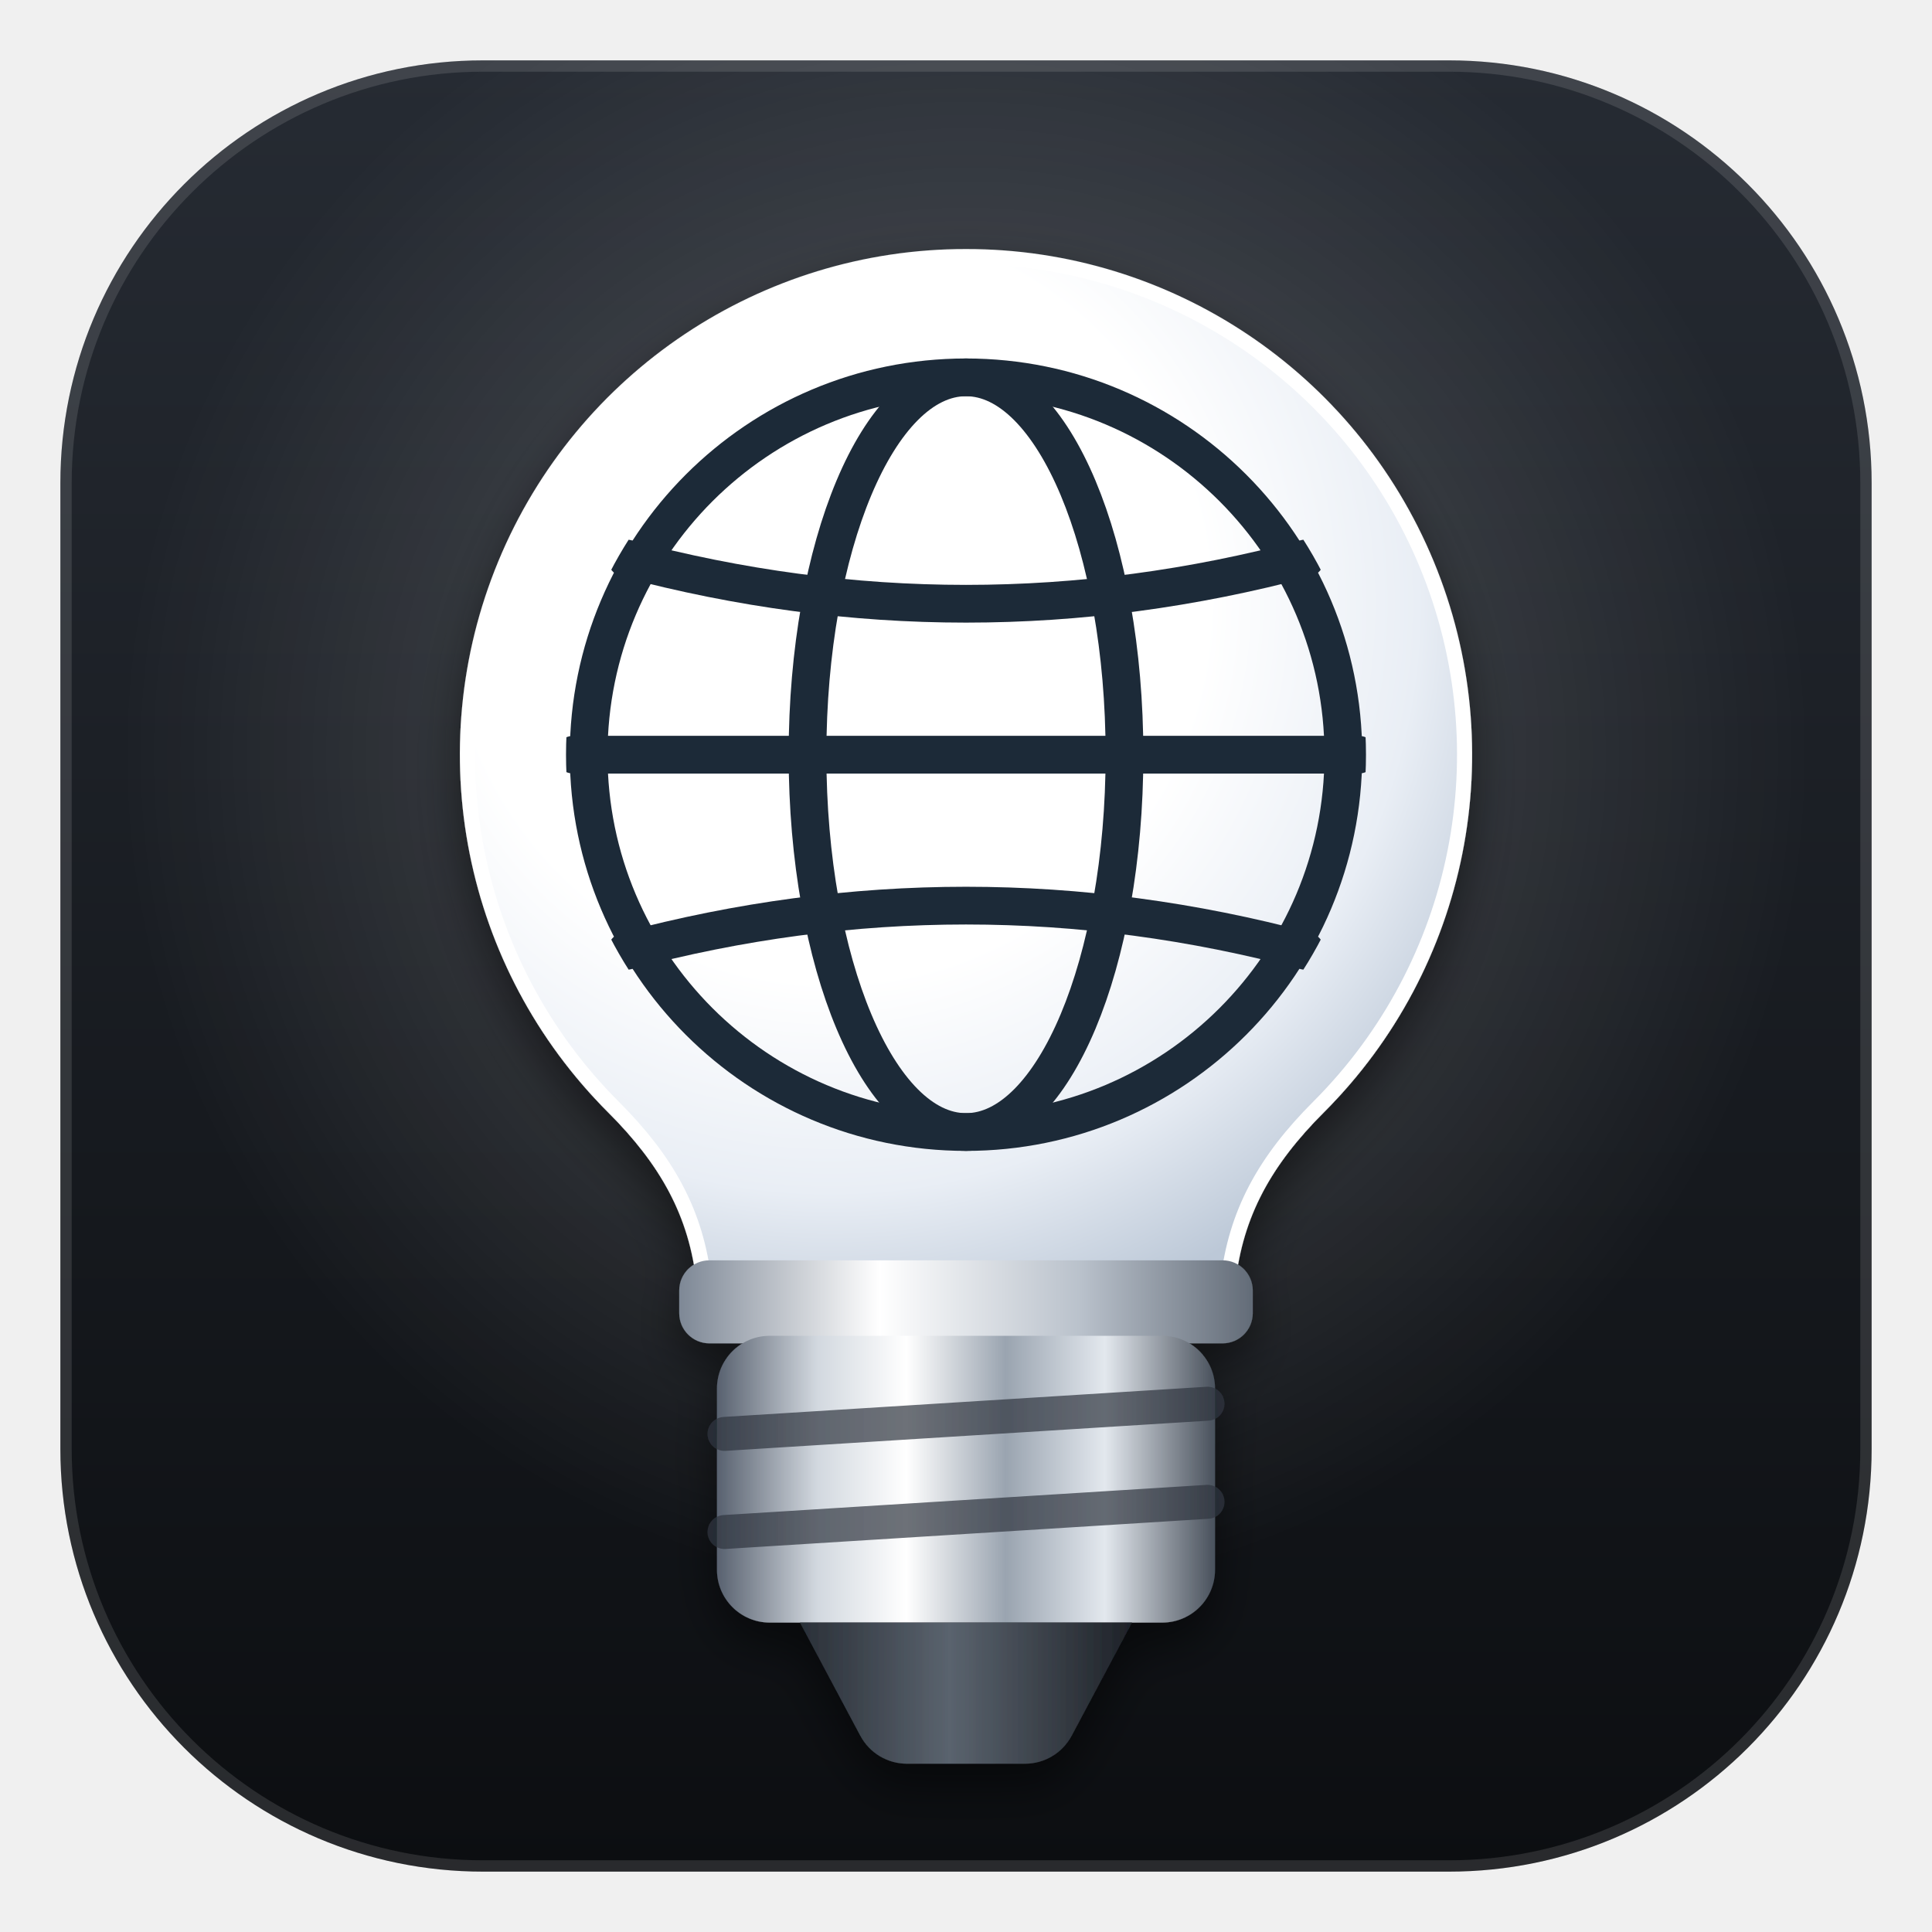
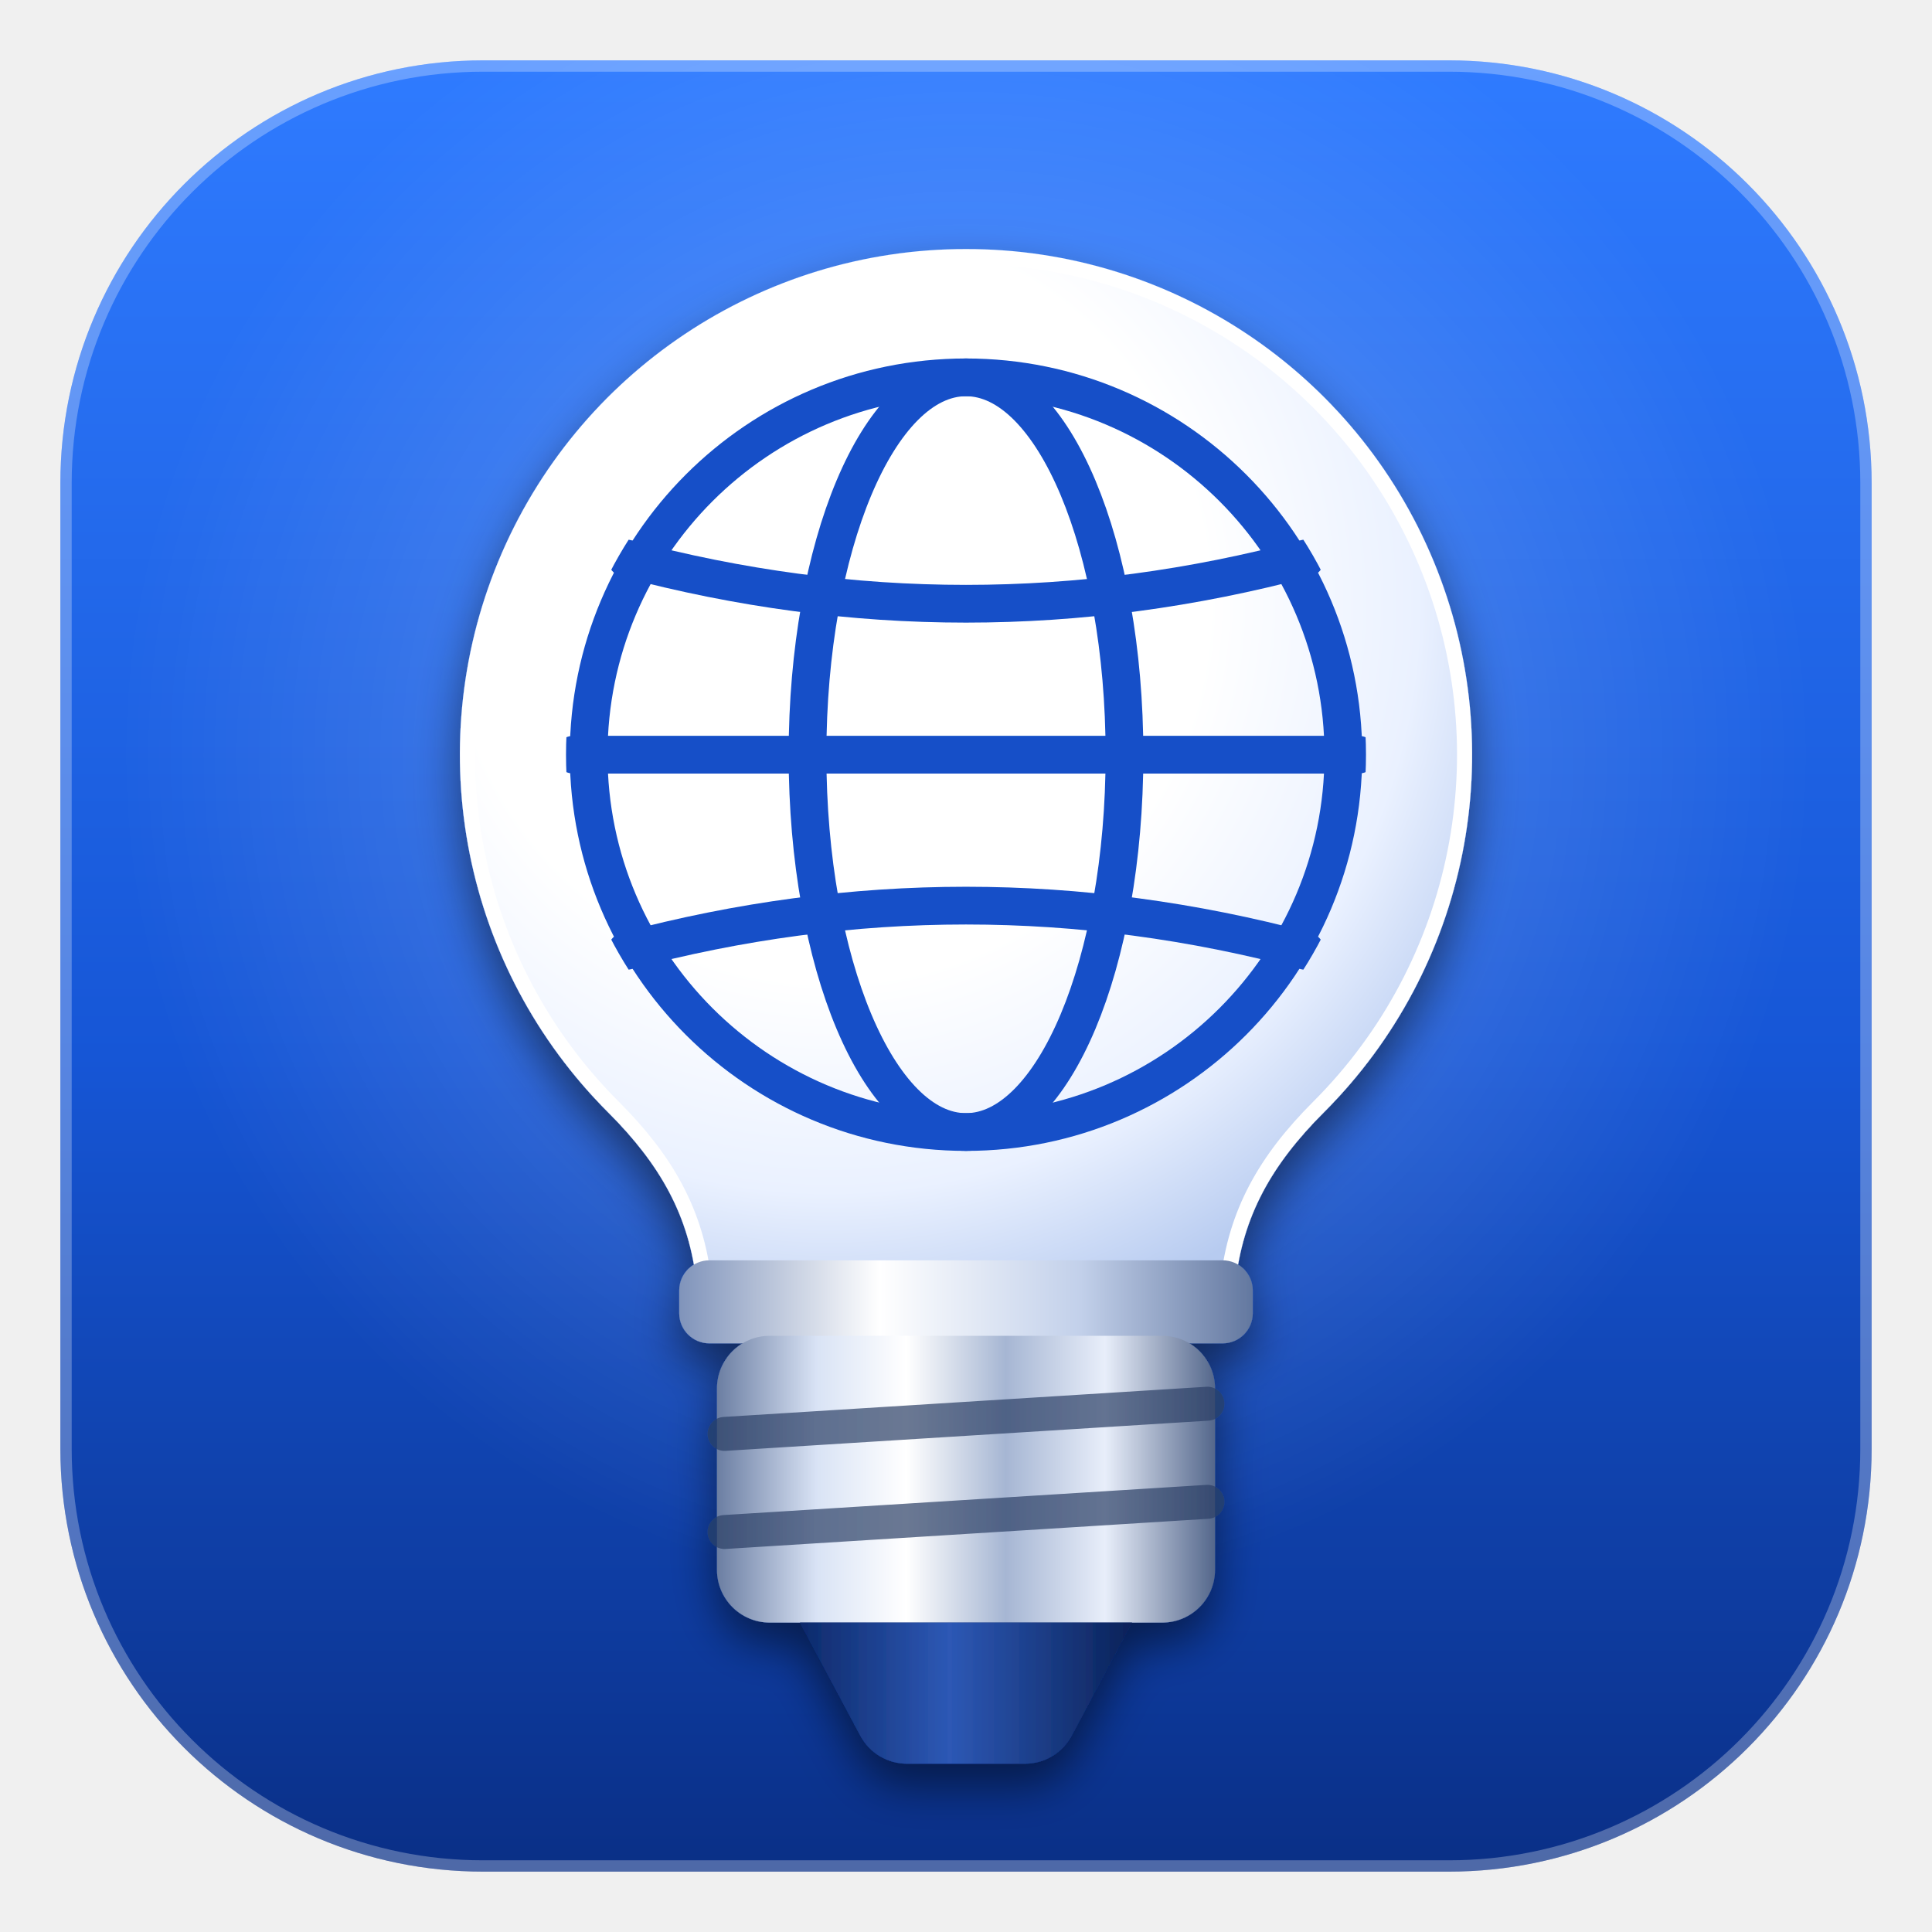
<svg xmlns="http://www.w3.org/2000/svg" viewBox="0 0 256 256">
  <defs>
    <linearGradient id="badge" x1="0" y1="0" x2="0" y2="1">
-       <stop offset="0" stop-color="#262b33" />
-       <stop offset="1" stop-color="#0c0e11" />
+       <stop offset="0" stop-color="#2f7bff" />
+       <stop offset=".55" stop-color="#1656d6" />
+       <stop offset="1" stop-color="#0a2f86" />
    </linearGradient>
    <radialGradient id="halo" cx="128" cy="100" r="112" gradientUnits="userSpaceOnUse">
-       <stop offset="0" stop-color="#ffffff" stop-opacity=".42" />
-       <stop offset=".6" stop-color="#ffffff" stop-opacity=".1" />
+       <stop offset="0" stop-color="#ffffff" stop-opacity=".45" />
+       <stop offset=".6" stop-color="#ffffff" stop-opacity=".12" />
      <stop offset="1" stop-color="#ffffff" stop-opacity="0" />
    </radialGradient>
    <radialGradient id="glass" cx="110" cy="80" r="100" gradientUnits="userSpaceOnUse">
      <stop offset="0" stop-color="#ffffff" />
      <stop offset=".5" stop-color="#ffffff" />
-       <stop offset=".78" stop-color="#e9eef5" />
-       <stop offset="1" stop-color="#bcc8d7" />
+       <stop offset=".78" stop-color="#eaf1ff" />
+       <stop offset="1" stop-color="#b7cbf0" />
    </radialGradient>
    <linearGradient id="chrome" x1="0" y1="0" x2="1" y2="0">
-       <stop offset="0" stop-color="#596270" />
-       <stop offset=".2" stop-color="#d2d8df" />
+       <stop offset="0" stop-color="#6c7fa3" />
+       <stop offset=".2" stop-color="#d9e3f5" />
      <stop offset=".38" stop-color="#ffffff" />
-       <stop offset=".58" stop-color="#9aa4b0" />
-       <stop offset=".78" stop-color="#e3e8ee" />
-       <stop offset="1" stop-color="#4a525d" />
+       <stop offset=".58" stop-color="#a6b6d3" />
+       <stop offset=".78" stop-color="#e8eefa" />
+       <stop offset="1" stop-color="#55688c" />
    </linearGradient>
    <linearGradient id="collar" x1="0" y1="0" x2="1" y2="0">
-       <stop offset="0" stop-color="#7d8795" />
+       <stop offset="0" stop-color="#7f93ba" />
      <stop offset=".35" stop-color="#ffffff" />
-       <stop offset=".7" stop-color="#b9c1cb" />
-       <stop offset="1" stop-color="#626b77" />
+       <stop offset=".7" stop-color="#c2d0ea" />
+       <stop offset="1" stop-color="#62779f" />
    </linearGradient>
    <linearGradient id="tip" x1="0" y1="0" x2="1" y2="0">
-       <stop offset="0" stop-color="#2a3038" />
-       <stop offset=".45" stop-color="#5a636e" />
-       <stop offset="1" stop-color="#1e2228" />
+       <stop offset="0" stop-color="#0d2a6b" />
+       <stop offset=".45" stop-color="#2d58b5" />
+       <stop offset="1" stop-color="#0a2259" />
    </linearGradient>
    <filter id="drop" x="-20%" y="-20%" width="140%" height="150%">
      <feGaussianBlur in="SourceAlpha" stdDeviation="3" />
      <feOffset dy="3" />
      <feComponentTransfer>
        <feFuncA type="linear" slope=".5" />
      </feComponentTransfer>
      <feMerge>
        <feMergeNode />
        <feMergeNode in="SourceGraphic" />
      </feMerge>
    </filter>
    <clipPath id="badgeClip">
      <rect x="8" y="8" width="240" height="240" rx="56" />
    </clipPath>
    <clipPath id="globeClip">
      <circle cx="128" cy="100" r="53" />
    </clipPath>
  </defs>
  <rect x="8" y="8" width="240" height="240" rx="56" fill="url(#badge)" />
-   <rect x="8.75" y="8.75" width="238.5" height="238.5" rx="55.25" fill="none" stroke="#ffffff" stroke-opacity=".12" stroke-width="1.5" />
+   <rect x="8.75" y="8.75" width="238.5" height="238.5" rx="55.25" fill="none" stroke="#ffffff" stroke-opacity=".28" stroke-width="1.5" />
  <circle cx="128" cy="100" r="112" fill="url(#halo)" clip-path="url(#badgeClip)" />
  <g filter="url(#drop)">
    <path d="M128 34a66 66 0 0 1 46.7 112.7c-7 7-11 14-12 23.3H93.3c-1-9.3-5-16.3-12-23.3A66 66 0 0 1 128 34z" fill="url(#glass)" />
-     <g clip-path="url(#globeClip)" fill="none" stroke="#1f2a37" stroke-width="5" stroke-linecap="round">
+     <g clip-path="url(#globeClip)" fill="none" stroke="#1450c8" stroke-width="5" stroke-linecap="round">
      <ellipse cx="128" cy="100" rx="21" ry="50" />
      <line x1="76" y1="100" x2="180" y2="100" />
      <path d="M83 74q45 12 90 0" />
      <path d="M83 126q45-12 90 0" />
    </g>
-     <circle cx="128" cy="100" r="50" fill="none" stroke="#1f2a37" stroke-width="5" />
+     <circle cx="128" cy="100" r="50" fill="none" stroke="#1450c8" stroke-width="5" />
    <path d="M128 34a66 66 0 0 1 46.7 112.7c-7 7-11 14-12 23.3H93.3c-1-9.3-5-16.3-12-23.3A66 66 0 0 1 128 34z" fill="none" stroke="#ffffff" stroke-width="2" />
    <rect x="90" y="167" width="76" height="11" rx="4" fill="url(#collar)" />
    <rect x="95" y="177" width="66" height="38" rx="7" fill="url(#chrome)" />
-     <path d="M96 190l64-4M96 203l64-4" fill="none" stroke="#2f363f" stroke-width="4.5" stroke-linecap="round" stroke-opacity=".7" />
+     <path d="M96 190l64-4M96 203l64-4" fill="none" stroke="#2b3f66" stroke-width="4.5" stroke-linecap="round" stroke-opacity=".7" />
    <path d="M106 215h44l-8 15a7 7 0 0 1-6.2 3.7h-15.6a7 7 0 0 1-6.2-3.7z" fill="url(#tip)" />
  </g>
</svg>
